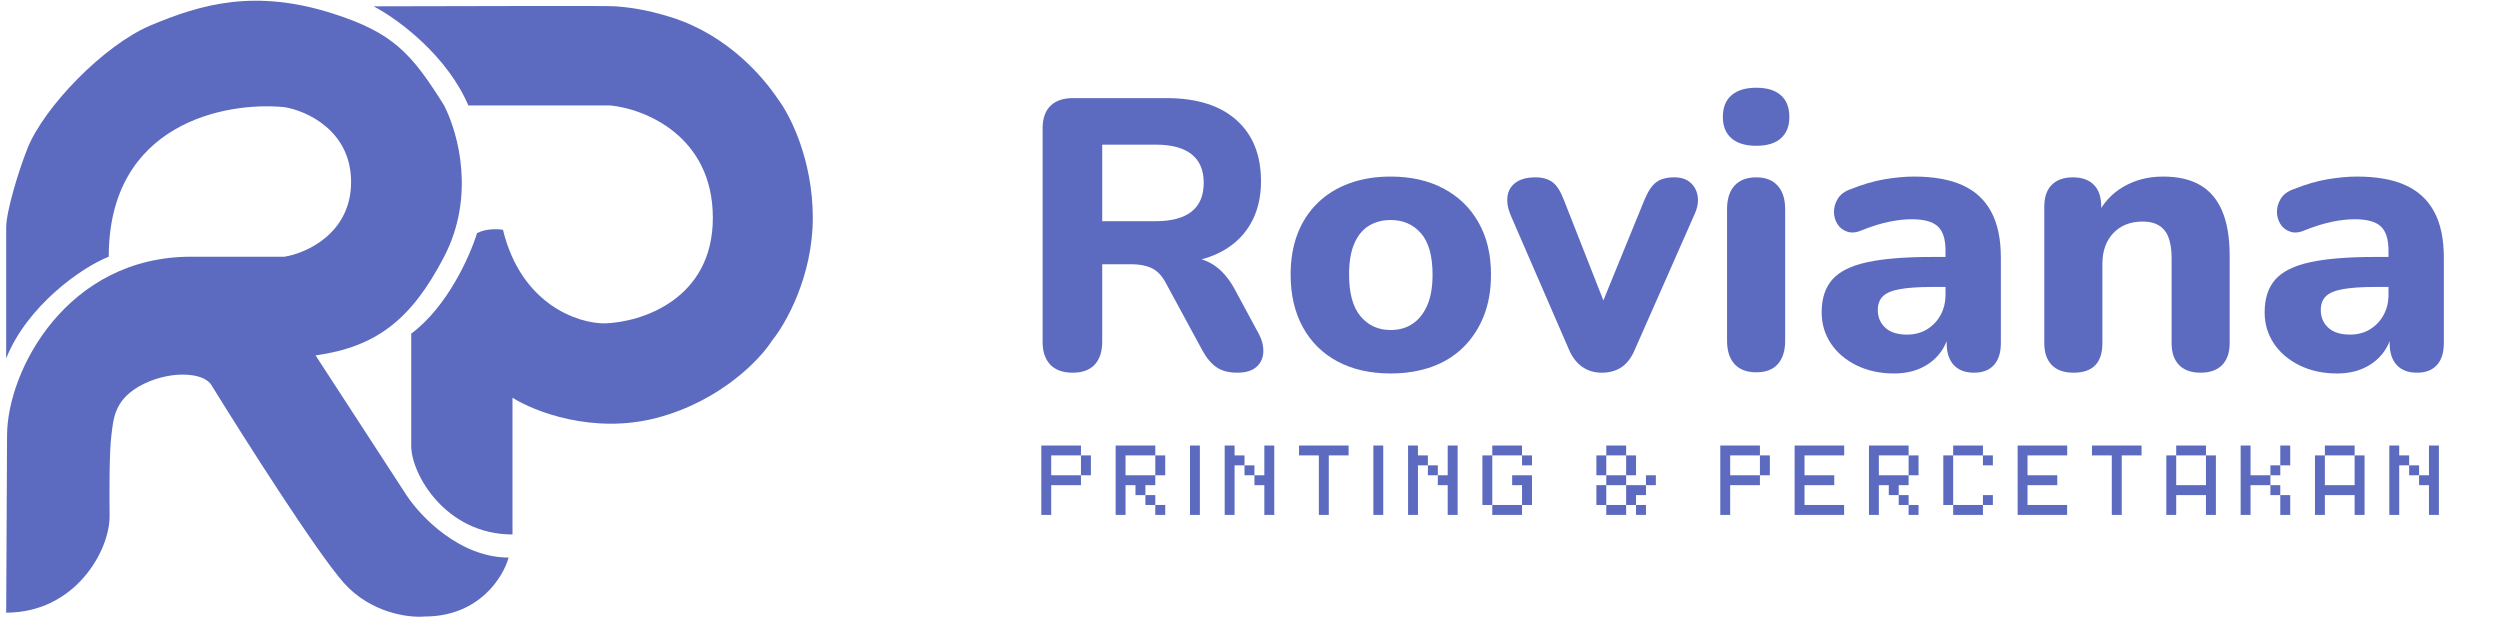
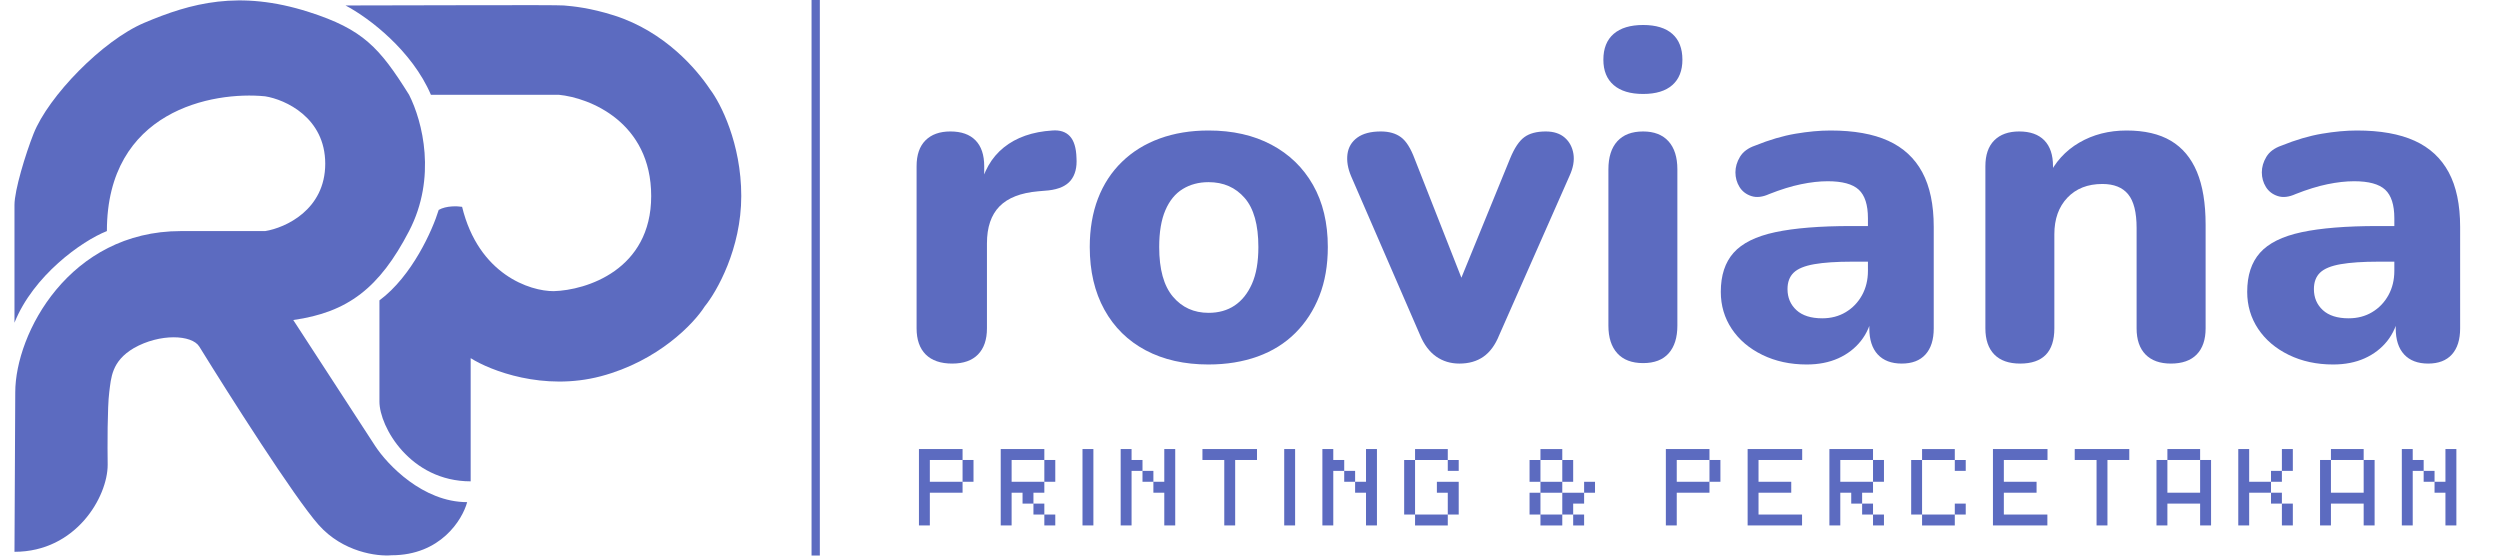
- <svg xmlns="http://www.w3.org/2000/svg" width="1080" zoomAndPan="magnify" viewBox="0 0 810 201" height="268" preserveAspectRatio="xMidYMid meet" version="1.2">
+ <svg xmlns="http://www.w3.org/2000/svg" version="1.2" viewBox="0 0 900 201">
  <defs>
-     <clipPath id="296f30d74f">
-       <path d="M 121 1 L 263.895 1 L 263.895 174 L 121 174 Z M 121 1 " />
+     <clipPath id="a">
+       <path d="M5.211 0H169v200H5.211Zm0 0" />
    </clipPath>
-     <clipPath id="123cc7cc33">
-       <path d="M 2.004 0.074 L 165 0.074 L 165 199.867 L 2.004 199.867 Z M 2.004 0.074 " />
+     <clipPath id="c">
+       <path d="M564 33h.996v1H564Zm0 0" />
+     </clipPath>
+     <clipPath id="b">
+       <path d="M0 0h565v42H0z" />
+     </clipPath>
+     <clipPath id="d">
+       <path d="M0 0h579v189H0z" />
+     </clipPath>
+     <clipPath id="e">
+       <path d="M292 0h4v200.004h-4Zm0 0" />
    </clipPath>
  </defs>
-   <g id="0113f88ab0">
-     <g clip-rule="nonzero" clip-path="url(#296f30d74f)">
-       <path style=" stroke:none;fill-rule:nonzero;fill:#5c6bc0;fill-opacity:1;" d="M 166.047 128.863 L 166.047 173.168 C 144.285 173.168 133.238 153.508 133.238 144.508 L 133.238 108.098 C 145.016 99.348 152.352 82.762 154.547 75.562 C 157.27 74.012 161.289 74.176 162.961 74.453 C 168.906 98.82 187.402 104.82 195.91 104.773 C 207.594 104.449 230.961 97.16 230.961 70.578 C 230.961 43.996 208.809 35.227 197.73 34.164 L 151.746 34.164 C 145.016 18.383 129.582 6.52 121.039 2.047 C 145.949 2.047 196.535 1.785 199.555 2.047 C 202.781 2.32 208.949 2.875 217.641 5.645 C 236.008 11.496 247.438 25.164 252.133 32.227 C 255.871 37.117 263.348 51.637 263.348 70.578 C 263.348 89.516 254.562 104.957 250.168 110.312 C 246.336 116.391 233.512 129.91 212.875 135.371 C 192.238 140.832 173.055 133.309 166.047 128.863 Z M 166.047 128.863 " />
+   <path d="M169.441 128.93v44.352c-21.785 0-32.844-19.68-32.844-28.691v-36.453c11.789-8.758 19.137-25.363 21.336-32.57 2.723-1.555 6.746-1.387 8.422-1.109 5.949 24.395 24.469 30.398 32.984 30.355 11.699-.324 35.09-7.625 35.09-34.238 0-26.613-22.176-35.391-33.266-36.453H155.125c-6.738-15.801-22.188-27.676-30.742-32.156 24.941 0 75.586-.262 78.605 0 3.23.277 9.406.832 18.109 3.602 18.387 5.859 29.828 19.547 34.531 26.613 3.742 4.898 11.227 19.434 11.227 38.395 0 18.961-8.797 34.422-13.191 39.781-3.84 6.086-16.68 19.621-37.34 25.086-20.66 5.469-39.863-2.062-46.883-6.512Zm0 0" style="stroke:none;fill-rule:nonzero;fill:#5c6bc0;fill-opacity:1" />
+   <g clip-path="url(#a)">
+     <path d="m135.051 160.531-29.477-45.324c19.652-2.773 31.023-11.504 41.691-32.02 10.02-19.266 4.863-39.457 0-49.066-10.668-17.051-16.609-23.574-36.074-29.801-25.129-8.039-42.531-3.188-59.234 3.883-15.094 6.387-34.531 26.473-39.867 39.918-2.895 7.297-6.879 20.375-6.879 25.641v42.414c6.738-16.91 24.191-29.406 33.27-32.988 0-43.355 37.992-50.406 56.988-48.512 7.207 1.156 21.617 7.621 21.617 24.258 0 16.633-14.41 23.098-21.617 24.254H65.148c-40.199 0-59.656 36.871-59.656 58.078l-.281 57.383c22.18 0 33.551-19.82 33.551-31.324-.094-6.469-.113-20.738.559-26.059.676-5.324.844-11.215 8.844-15.941 9.406-5.359 20.93-4.852 23.582-.555 10.668 17.281 34.195 54.309 42.953 64.176 8.758 9.867 21.148 11.414 26.25 10.949 17.629 0 25.5-12.75 27.23-19.125-15.945 0-28.73-13.492-33.129-20.238Zm0 0" style="stroke:none;fill-rule:nonzero;fill:#5c6bc0;fill-opacity:1" />
+   </g>
+   <g clip-path="url(#b)" transform="translate(328 156)">
+     <g style="fill:#5c6bc0;fill-opacity:1">
+       <path d="M1.969 0v-27.5h15.703v3.938H5.891v7.844h11.781v3.938H5.891V0Zm15.703-15.719v-7.844h3.938v7.844Zm0 0" style="stroke:none" transform="translate(.852 33.15593)" />
    </g>
-     <g clip-rule="nonzero" clip-path="url(#123cc7cc33)">
-       <path style=" stroke:none;fill-rule:nonzero;fill:#5c6bc0;fill-opacity:1;" d="M 131.695 160.43 L 102.25 115.156 C 121.879 112.387 133.238 103.664 143.895 83.176 C 153.902 63.93 148.754 43.766 143.895 34.164 C 133.238 17.137 127.301 10.621 107.859 4.398 C 82.762 -3.633 65.379 1.215 48.695 8.273 C 33.617 14.656 14.203 34.719 8.875 48.148 C 5.984 55.438 2.004 68.5 2.004 73.762 L 2.004 116.125 C 8.734 99.234 26.168 86.754 35.234 83.176 C 35.234 39.867 73.184 32.828 92.156 34.719 C 99.355 35.871 113.75 42.332 113.75 58.945 C 113.75 75.562 99.355 82.023 92.156 83.176 L 61.871 83.176 C 21.719 83.176 2.285 120.004 2.285 141.184 L 2.004 198.504 C 24.156 198.504 35.516 178.703 35.516 167.215 C 35.422 160.754 35.402 146.5 36.074 141.184 C 36.746 135.867 36.918 129.984 44.906 125.266 C 54.301 119.91 65.812 120.418 68.461 124.711 C 79.117 141.969 102.617 178.953 111.363 188.812 C 120.113 198.668 132.488 200.211 137.582 199.75 C 155.195 199.75 163.055 187.012 164.785 180.645 C 148.855 180.645 136.09 167.168 131.695 160.43 Z M 131.695 160.43 " />
+     <g style="fill:#5c6bc0;fill-opacity:1">
+       <path d="M1.969 0v-27.5h15.703v3.938H5.891v7.844h11.781v3.938H13.75v3.922H9.828v-3.922h-3.938V0ZM13.75-3.922v-3.938h3.922v3.938ZM17.672 0v-3.922h3.938V0Zm0-15.719v-7.844h3.938v7.844Zm0 0" style="stroke:none" transform="translate(30.29074 33.15593)" />
    </g>
-     <g style="fill:#5c6bc0;fill-opacity:1;">
-       <g transform="translate(335.777, 166.8329)">
-         <path style="stroke:none" d="M 1.609 0 L 1.609 -22.484 L 14.453 -22.484 L 14.453 -19.281 L 4.812 -19.281 L 4.812 -12.844 L 14.453 -12.844 L 14.453 -9.641 L 4.812 -9.641 L 4.812 0 Z M 14.453 -12.844 L 14.453 -19.281 L 17.672 -19.281 L 17.672 -12.844 Z M 14.453 -12.844 " />
-       </g>
+     <g style="fill:#5c6bc0;fill-opacity:1">
+       <path d="M1.969 0v-27.5h3.922V0Zm0 0" style="stroke:none" transform="translate(59.72948 33.15593)" />
    </g>
-     <g style="fill:#5c6bc0;fill-opacity:1;">
-       <g transform="translate(359.8621, 166.8329)">
-         <path style="stroke:none" d="M 1.609 0 L 1.609 -22.484 L 14.453 -22.484 L 14.453 -19.281 L 4.812 -19.281 L 4.812 -12.844 L 14.453 -12.844 L 14.453 -9.641 L 11.25 -9.641 L 11.25 -6.422 L 8.031 -6.422 L 8.031 -9.641 L 4.812 -9.641 L 4.812 0 Z M 11.25 -3.219 L 11.25 -6.422 L 14.453 -6.422 L 14.453 -3.219 Z M 14.453 0 L 14.453 -3.219 L 17.672 -3.219 L 17.672 0 Z M 14.453 -12.844 L 14.453 -19.281 L 17.672 -19.281 L 17.672 -12.844 Z M 14.453 -12.844 " />
-       </g>
+     <g style="fill:#5c6bc0;fill-opacity:1">
+       <path d="M17.672 0v-11.781H13.75v-3.938h3.922V-27.5h3.938V0ZM1.969 0v-27.5h3.922v3.938h3.938v3.922h-3.938V0Zm7.859-15.719v-3.922H13.75v3.922Zm0 0" style="stroke:none" transform="translate(73.47116 33.15593)" />
    </g>
-     <g style="fill:#5c6bc0;fill-opacity:1;">
-       <g transform="translate(383.9473, 166.8329)">
-         <path style="stroke:none" d="M 1.609 0 L 1.609 -22.484 L 4.812 -22.484 L 4.812 0 Z M 1.609 0 " />
-       </g>
+     <g style="fill:#5c6bc0;fill-opacity:1">
+       <path d="M9.828 0v-23.562H1.969V-27.5h19.641v3.938H13.75V0Zm0 0" style="stroke:none" transform="translate(102.9099 33.15593)" />
    </g>
-     <g style="fill:#5c6bc0;fill-opacity:1;">
-       <g transform="translate(395.19, 166.8329)">
-         <path style="stroke:none" d="M 14.453 0 L 14.453 -9.641 L 11.25 -9.641 L 11.25 -12.844 L 14.453 -12.844 L 14.453 -22.484 L 17.672 -22.484 L 17.672 0 Z M 1.609 0 L 1.609 -22.484 L 4.812 -22.484 L 4.812 -19.281 L 8.031 -19.281 L 8.031 -16.062 L 4.812 -16.062 L 4.812 0 Z M 8.031 -12.844 L 8.031 -16.062 L 11.25 -16.062 L 11.25 -12.844 Z M 8.031 -12.844 " />
-       </g>
+     <g style="fill:#5c6bc0;fill-opacity:1">
+       <path d="M1.969 0v-27.5h3.922V0Zm0 0" style="stroke:none" transform="translate(132.3486 33.15593)" />
    </g>
-     <g style="fill:#5c6bc0;fill-opacity:1;">
-       <g transform="translate(419.2751, 166.8329)">
-         <path style="stroke:none" d="M 8.031 0 L 8.031 -19.281 L 1.609 -19.281 L 1.609 -22.484 L 17.672 -22.484 L 17.672 -19.281 L 11.25 -19.281 L 11.25 0 Z M 8.031 0 " />
-       </g>
+     <g style="fill:#5c6bc0;fill-opacity:1">
+       <path d="M17.672 0v-11.781H13.75v-3.938h3.922V-27.5h3.938V0ZM1.969 0v-27.5h3.922v3.938h3.938v3.922h-3.938V0Zm7.859-15.719v-3.922H13.75v3.922Zm0 0" style="stroke:none" transform="translate(146.0903 33.15593)" />
    </g>
-     <g style="fill:#5c6bc0;fill-opacity:1;">
-       <g transform="translate(443.3603, 166.8329)">
-         <path style="stroke:none" d="M 1.609 0 L 1.609 -22.484 L 4.812 -22.484 L 4.812 0 Z M 1.609 0 " />
-       </g>
+     <g style="fill:#5c6bc0;fill-opacity:1">
+       <path d="M17.672-3.922V0H5.891v-3.922Zm-15.703 0V-23.562h3.922v19.641ZM5.891-23.562V-27.5h11.781v3.938ZM13.75-11.781v-3.938h7.859v11.797h-3.938v-7.859Zm3.922-7.859v-3.922h3.938v3.922Zm0 0" style="stroke:none" transform="translate(175.5291 33.15593)" />
    </g>
-     <g style="fill:#5c6bc0;fill-opacity:1;">
-       <g transform="translate(454.603, 166.8329)">
-         <path style="stroke:none" d="M 14.453 0 L 14.453 -9.641 L 11.25 -9.641 L 11.25 -12.844 L 14.453 -12.844 L 14.453 -22.484 L 17.672 -22.484 L 17.672 0 Z M 1.609 0 L 1.609 -22.484 L 4.812 -22.484 L 4.812 -19.281 L 8.031 -19.281 L 8.031 -16.062 L 4.812 -16.062 L 4.812 0 Z M 8.031 -12.844 L 8.031 -16.062 L 11.25 -16.062 L 11.25 -12.844 Z M 8.031 -12.844 " />
-       </g>
+     <g style="fill:#5c6bc0;fill-opacity:1">
+       <path d="M13.75-3.922V0H5.891v-3.922Zm-11.781 0v-7.859h3.922v7.859Zm0-11.797v-7.844h3.922v7.844Zm3.922 3.938v-3.938H13.75v3.938Zm0-11.781V-27.5H13.75v3.938ZM13.75-3.922v-7.859h7.859v3.922h-3.938v3.938Zm0-11.797v-7.844h3.922v7.844ZM17.672 0v-3.922h3.938V0Zm3.938-11.781v-3.938h3.922v3.938Zm0 0" style="stroke:none" transform="translate(220.6716 33.15593)" />
    </g>
-     <g style="fill:#5c6bc0;fill-opacity:1;">
-       <g transform="translate(478.6881, 166.8329)">
-         <path style="stroke:none" d="M 14.453 -3.219 L 14.453 0 L 4.812 0 L 4.812 -3.219 Z M 1.609 -3.219 L 1.609 -19.281 L 4.812 -19.281 L 4.812 -3.219 Z M 4.812 -19.281 L 4.812 -22.484 L 14.453 -22.484 L 14.453 -19.281 Z M 11.25 -9.641 L 11.25 -12.844 L 17.672 -12.844 L 17.672 -3.219 L 14.453 -3.219 L 14.453 -9.641 Z M 14.453 -16.062 L 14.453 -19.281 L 17.672 -19.281 L 17.672 -16.062 Z M 14.453 -16.062 " />
-       </g>
+     <g style="fill:#5c6bc0;fill-opacity:1">
+       <path d="M1.969 0v-27.5h15.703v3.938H5.891v7.844h11.781v3.938H5.891V0Zm15.703-15.719v-7.844h3.938v7.844Zm0 0" style="stroke:none" transform="translate(269.7384 33.15593)" />
    </g>
-     <g style="fill:#5c6bc0;fill-opacity:1;">
-       <g transform="translate(502.7733, 166.8329)">
-         <path style="stroke:none" d="" />
-       </g>
+     <g style="fill:#5c6bc0;fill-opacity:1">
+       <path d="M1.969 0v-27.5h19.641v3.938H5.891v7.844h11.781v3.938H5.891v7.859H21.562V0Zm0 0" style="stroke:none" transform="translate(299.1772 33.15593)" />
    </g>
-     <g style="fill:#5c6bc0;fill-opacity:1;">
-       <g transform="translate(515.6213, 166.8329)">
-         <path style="stroke:none" d="M 11.25 -3.219 L 11.25 0 L 4.812 0 L 4.812 -3.219 Z M 1.609 -3.219 L 1.609 -9.641 L 4.812 -9.641 L 4.812 -3.219 Z M 1.609 -12.844 L 1.609 -19.281 L 4.812 -19.281 L 4.812 -12.844 Z M 4.812 -9.641 L 4.812 -12.844 L 11.25 -12.844 L 11.25 -9.641 Z M 4.812 -19.281 L 4.812 -22.484 L 11.25 -22.484 L 11.25 -19.281 Z M 11.25 -3.219 L 11.25 -9.641 L 17.672 -9.641 L 17.672 -6.422 L 14.453 -6.422 L 14.453 -3.219 Z M 11.25 -12.844 L 11.25 -19.281 L 14.453 -19.281 L 14.453 -12.844 Z M 14.453 0 L 14.453 -3.219 L 17.672 -3.219 L 17.672 0 Z M 17.672 -9.641 L 17.672 -12.844 L 20.875 -12.844 L 20.875 -9.641 Z M 17.672 -9.641 " />
-       </g>
+     <g style="fill:#5c6bc0;fill-opacity:1">
+       <path d="M1.969 0v-27.5h15.703v3.938H5.891v7.844h11.781v3.938H13.75v3.922H9.828v-3.922h-3.938V0ZM13.75-3.922v-3.938h3.922v3.938ZM17.672 0v-3.922h3.938V0Zm0-15.719v-7.844h3.938v7.844Zm0 0" style="stroke:none" transform="translate(328.6159 33.15593)" />
    </g>
-     <g style="fill:#5c6bc0;fill-opacity:1;">
-       <g transform="translate(542.9171, 166.8329)">
-         <path style="stroke:none" d="" />
-       </g>
+     <g style="fill:#5c6bc0;fill-opacity:1">
+       <path d="M1.969-3.922V-23.562h3.922v19.641ZM5.891 0v-3.922h11.781V0Zm0-23.562V-27.5h11.781v3.938ZM17.672-3.922v-3.938h3.938v3.938Zm0-15.719v-3.922h3.938v3.922Zm0 0" style="stroke:none" transform="translate(358.0546 33.15593)" />
    </g>
-     <g style="fill:#5c6bc0;fill-opacity:1;">
-       <g transform="translate(555.765, 166.8329)">
-         <path style="stroke:none" d="M 1.609 0 L 1.609 -22.484 L 14.453 -22.484 L 14.453 -19.281 L 4.812 -19.281 L 4.812 -12.844 L 14.453 -12.844 L 14.453 -9.641 L 4.812 -9.641 L 4.812 0 Z M 14.453 -12.844 L 14.453 -19.281 L 17.672 -19.281 L 17.672 -12.844 Z M 14.453 -12.844 " />
-       </g>
+     <g style="fill:#5c6bc0;fill-opacity:1">
+       <path d="M1.969 0v-27.5h19.641v3.938H5.891v7.844h11.781v3.938H5.891v7.859H21.562V0Zm0 0" style="stroke:none" transform="translate(387.4934 33.15593)" />
    </g>
-     <g style="fill:#5c6bc0;fill-opacity:1;">
-       <g transform="translate(579.8502, 166.8329)">
-         <path style="stroke:none" d="M 1.609 0 L 1.609 -22.484 L 17.672 -22.484 L 17.672 -19.281 L 4.812 -19.281 L 4.812 -12.844 L 14.453 -12.844 L 14.453 -9.641 L 4.812 -9.641 L 4.812 -3.219 L 17.641 -3.219 L 17.641 0 Z M 1.609 0 " />
-       </g>
+     <g style="fill:#5c6bc0;fill-opacity:1">
+       <path d="M9.828 0v-23.562H1.969V-27.5h19.641v3.938H13.75V0Zm0 0" style="stroke:none" transform="translate(416.9321 33.15593)" />
    </g>
-     <g style="fill:#5c6bc0;fill-opacity:1;">
-       <g transform="translate(603.9354, 166.8329)">
-         <path style="stroke:none" d="M 1.609 0 L 1.609 -22.484 L 14.453 -22.484 L 14.453 -19.281 L 4.812 -19.281 L 4.812 -12.844 L 14.453 -12.844 L 14.453 -9.641 L 11.25 -9.641 L 11.25 -6.422 L 8.031 -6.422 L 8.031 -9.641 L 4.812 -9.641 L 4.812 0 Z M 11.25 -3.219 L 11.25 -6.422 L 14.453 -6.422 L 14.453 -3.219 Z M 14.453 0 L 14.453 -3.219 L 17.672 -3.219 L 17.672 0 Z M 14.453 -12.844 L 14.453 -19.281 L 17.672 -19.281 L 17.672 -12.844 Z M 14.453 -12.844 " />
-       </g>
+     <g style="fill:#5c6bc0;fill-opacity:1">
+       <path d="M1.969 0v-23.562h3.922v11.781h11.781V-23.562h3.938V0h-3.938v-7.859H5.891V0Zm3.922-23.562V-27.5h11.781v3.938Zm0 0" style="stroke:none" transform="translate(446.3709 33.15593)" />
    </g>
-     <g style="fill:#5c6bc0;fill-opacity:1;">
-       <g transform="translate(628.0205, 166.8329)">
-         <path style="stroke:none" d="M 1.609 -3.219 L 1.609 -19.281 L 4.812 -19.281 L 4.812 -3.219 Z M 4.812 0 L 4.812 -3.219 L 14.453 -3.219 L 14.453 0 Z M 4.812 -19.281 L 4.812 -22.484 L 14.453 -22.484 L 14.453 -19.281 Z M 14.453 -3.219 L 14.453 -6.422 L 17.672 -6.422 L 17.672 -3.219 Z M 14.453 -16.062 L 14.453 -19.281 L 17.672 -19.281 L 17.672 -16.062 Z M 14.453 -16.062 " />
-       </g>
+     <g style="fill:#5c6bc0;fill-opacity:1">
+       <path d="M1.969 0v-27.5h3.922v11.781H13.75v3.938H5.891V0ZM13.75-7.859v-3.922h3.922v3.922Zm0-7.859v-3.922h3.922v3.922ZM17.672 0v-7.859h3.938V0Zm0-19.641V-27.5h3.938v7.859Zm0 0" style="stroke:none" transform="translate(475.8096 33.15593)" />
    </g>
-     <g style="fill:#5c6bc0;fill-opacity:1;">
-       <g transform="translate(652.1057, 166.8329)">
-         <path style="stroke:none" d="M 1.609 0 L 1.609 -22.484 L 17.672 -22.484 L 17.672 -19.281 L 4.812 -19.281 L 4.812 -12.844 L 14.453 -12.844 L 14.453 -9.641 L 4.812 -9.641 L 4.812 -3.219 L 17.641 -3.219 L 17.641 0 Z M 1.609 0 " />
-       </g>
+     <g style="fill:#5c6bc0;fill-opacity:1">
+       <path d="M1.969 0v-23.562h3.922v11.781h11.781V-23.562h3.938V0h-3.938v-7.859H5.891V0Zm3.922-23.562V-27.5h11.781v3.938Zm0 0" style="stroke:none" transform="translate(505.2483 33.15593)" />
    </g>
-     <g style="fill:#5c6bc0;fill-opacity:1;">
-       <g transform="translate(676.1908, 166.8329)">
-         <path style="stroke:none" d="M 8.031 0 L 8.031 -19.281 L 1.609 -19.281 L 1.609 -22.484 L 17.672 -22.484 L 17.672 -19.281 L 11.25 -19.281 L 11.25 0 Z M 8.031 0 " />
-       </g>
-     </g>
-     <g style="fill:#5c6bc0;fill-opacity:1;">
-       <g transform="translate(700.276, 166.8329)">
-         <path style="stroke:none" d="M 1.609 0 L 1.609 -19.281 L 4.812 -19.281 L 4.812 -9.641 L 14.453 -9.641 L 14.453 -19.281 L 17.672 -19.281 L 17.672 0 L 14.453 0 L 14.453 -6.422 L 4.812 -6.422 L 4.812 0 Z M 4.812 -19.281 L 4.812 -22.484 L 14.453 -22.484 L 14.453 -19.281 Z M 4.812 -19.281 " />
-       </g>
-     </g>
-     <g style="fill:#5c6bc0;fill-opacity:1;">
-       <g transform="translate(724.3611, 166.8329)">
-         <path style="stroke:none" d="M 1.609 0 L 1.609 -22.484 L 4.812 -22.484 L 4.812 -12.844 L 11.25 -12.844 L 11.25 -9.641 L 4.812 -9.641 L 4.812 0 Z M 11.25 -6.422 L 11.25 -9.641 L 14.453 -9.641 L 14.453 -6.422 Z M 11.25 -12.844 L 11.25 -16.062 L 14.453 -16.062 L 14.453 -12.844 Z M 14.453 0 L 14.453 -6.422 L 17.672 -6.422 L 17.672 0 Z M 14.453 -16.062 L 14.453 -22.484 L 17.672 -22.484 L 17.672 -16.062 Z M 14.453 -16.062 " />
-       </g>
-     </g>
-     <g style="fill:#5c6bc0;fill-opacity:1;">
-       <g transform="translate(748.4463, 166.8329)">
-         <path style="stroke:none" d="M 1.609 0 L 1.609 -19.281 L 4.812 -19.281 L 4.812 -9.641 L 14.453 -9.641 L 14.453 -19.281 L 17.672 -19.281 L 17.672 0 L 14.453 0 L 14.453 -6.422 L 4.812 -6.422 L 4.812 0 Z M 4.812 -19.281 L 4.812 -22.484 L 14.453 -22.484 L 14.453 -19.281 Z M 4.812 -19.281 " />
-       </g>
-     </g>
-     <g style="fill:#5c6bc0;fill-opacity:1;">
-       <g transform="translate(772.5314, 166.8329)">
-         <path style="stroke:none" d="M 14.453 0 L 14.453 -9.641 L 11.25 -9.641 L 11.25 -12.844 L 14.453 -12.844 L 14.453 -22.484 L 17.672 -22.484 L 17.672 0 Z M 1.609 0 L 1.609 -22.484 L 4.812 -22.484 L 4.812 -19.281 L 8.031 -19.281 L 8.031 -16.062 L 4.812 -16.062 L 4.812 0 Z M 8.031 -12.844 L 8.031 -16.062 L 11.25 -16.062 L 11.25 -12.844 Z M 8.031 -12.844 " />
-       </g>
-     </g>
-     <g style="fill:#5c6bc0;fill-opacity:1;">
-       <g transform="translate(796.6392, 166.8329)">
-         <path style="stroke:none" d="" />
-       </g>
-     </g>
-     <g style="fill:#5c6bc0;fill-opacity:1;">
-       <g transform="translate(328.9585, 119.6295)">
-         <path style="stroke:none" d="M 18.562 1.125 C 15.406 1.125 12.992 0.254 11.328 -1.484 C 9.672 -3.234 8.844 -5.688 8.844 -8.844 L 8.844 -78 C 8.844 -81.238 9.691 -83.688 11.391 -85.344 C 13.098 -87.008 15.531 -87.844 18.688 -87.844 L 48.969 -87.844 C 58.77 -87.844 66.328 -85.473 71.641 -80.734 C 76.953 -76.004 79.609 -69.398 79.609 -60.922 C 79.609 -55.441 78.406 -50.707 76 -46.719 C 73.594 -42.727 70.125 -39.656 65.594 -37.5 C 61.07 -35.344 55.531 -34.266 48.969 -34.266 L 49.969 -36.375 L 55.078 -36.375 C 58.555 -36.375 61.602 -35.52 64.219 -33.812 C 66.844 -32.113 69.109 -29.523 71.016 -26.047 L 78.75 -11.719 C 79.906 -9.633 80.441 -7.594 80.359 -5.594 C 80.273 -3.602 79.523 -1.984 78.109 -0.734 C 76.703 0.504 74.629 1.125 71.891 1.125 C 69.148 1.125 66.926 0.539 65.219 -0.625 C 63.52 -1.789 62.004 -3.578 60.672 -5.984 L 48.719 -28.031 C 47.469 -30.352 45.945 -31.93 44.156 -32.766 C 42.375 -33.598 40.195 -34.016 37.625 -34.016 L 28.156 -34.016 L 28.156 -8.844 C 28.156 -5.688 27.344 -3.234 25.719 -1.484 C 24.102 0.254 21.719 1.125 18.562 1.125 Z M 28.156 -47.969 L 45.484 -47.969 C 50.629 -47.969 54.508 -49.004 57.125 -51.078 C 59.738 -53.16 61.047 -56.273 61.047 -60.422 C 61.047 -64.492 59.738 -67.566 57.125 -69.641 C 54.508 -71.723 50.629 -72.766 45.484 -72.766 L 28.156 -72.766 Z M 28.156 -47.969 " />
-       </g>
-     </g>
-     <g style="fill:#5c6bc0;fill-opacity:1;">
-       <g transform="translate(413.9275, 119.6295)">
-         <path style="stroke:none" d="M 36.625 1.375 C 30.062 1.375 24.348 0.086 19.484 -2.484 C 14.629 -5.066 10.875 -8.766 8.219 -13.578 C 5.562 -18.398 4.234 -24.094 4.234 -30.656 C 4.234 -35.551 4.977 -39.953 6.469 -43.859 C 7.969 -47.766 10.148 -51.109 13.016 -53.891 C 15.879 -56.672 19.305 -58.785 23.297 -60.234 C 27.285 -61.691 31.727 -62.422 36.625 -62.422 C 43.188 -62.422 48.895 -61.133 53.75 -58.562 C 58.613 -55.988 62.395 -52.332 65.094 -47.594 C 67.801 -42.863 69.156 -37.219 69.156 -30.656 C 69.156 -25.664 68.383 -21.219 66.844 -17.312 C 65.312 -13.414 63.129 -10.051 60.297 -7.219 C 57.473 -4.395 54.047 -2.254 50.016 -0.797 C 45.992 0.648 41.531 1.375 36.625 1.375 Z M 36.625 -12.703 C 39.363 -12.703 41.727 -13.367 43.719 -14.703 C 45.719 -16.035 47.301 -18.008 48.469 -20.625 C 49.633 -23.238 50.219 -26.582 50.219 -30.656 C 50.219 -36.719 48.969 -41.18 46.469 -44.047 C 43.977 -46.91 40.695 -48.344 36.625 -48.344 C 33.969 -48.344 31.617 -47.719 29.578 -46.469 C 27.547 -45.227 25.969 -43.297 24.844 -40.672 C 23.727 -38.055 23.172 -34.719 23.172 -30.656 C 23.172 -24.594 24.414 -20.082 26.906 -17.125 C 29.406 -14.176 32.645 -12.703 36.625 -12.703 Z M 36.625 -12.703 " />
-       </g>
-     </g>
-     <g style="fill:#5c6bc0;fill-opacity:1;">
-       <g transform="translate(485.8147, 119.6295)">
-         <path style="stroke:none" d="M 33.141 1.125 C 30.734 1.125 28.613 0.484 26.781 -0.797 C 24.957 -2.086 23.504 -4.023 22.422 -6.609 L 3.609 -49.969 C 2.703 -52.125 2.367 -54.133 2.609 -56 C 2.859 -57.875 3.75 -59.367 5.281 -60.484 C 6.82 -61.609 8.969 -62.172 11.719 -62.172 C 13.957 -62.172 15.781 -61.648 17.188 -60.609 C 18.602 -59.578 19.852 -57.609 20.938 -54.703 L 35.641 -17.312 L 31.641 -17.312 L 46.969 -54.828 C 48.133 -57.648 49.422 -59.578 50.828 -60.609 C 52.242 -61.648 54.195 -62.172 56.688 -62.172 C 58.844 -62.172 60.566 -61.609 61.859 -60.484 C 63.148 -59.367 63.941 -57.895 64.234 -56.062 C 64.523 -54.238 64.172 -52.25 63.172 -50.094 L 43.984 -6.609 C 42.898 -3.941 41.461 -1.984 39.672 -0.734 C 37.891 0.504 35.711 1.125 33.141 1.125 Z M 33.141 1.125 " />
-       </g>
-     </g>
-     <g style="fill:#5c6bc0;fill-opacity:1;">
-       <g transform="translate(552.3448, 119.6295)">
-         <path style="stroke:none" d="M 16.703 1 C 13.617 1 11.266 0.109 9.641 -1.672 C 8.023 -3.461 7.219 -5.977 7.219 -9.219 L 7.219 -51.828 C 7.219 -55.148 8.023 -57.703 9.641 -59.484 C 11.266 -61.273 13.617 -62.172 16.703 -62.172 C 19.691 -62.172 21.992 -61.273 23.609 -59.484 C 25.234 -57.703 26.047 -55.148 26.047 -51.828 L 26.047 -9.219 C 26.047 -5.977 25.254 -3.461 23.672 -1.672 C 22.098 0.109 19.773 1 16.703 1 Z M 16.703 -72.391 C 13.211 -72.391 10.531 -73.195 8.656 -74.812 C 6.789 -76.438 5.859 -78.742 5.859 -81.734 C 5.859 -84.805 6.789 -87.148 8.656 -88.766 C 10.531 -90.391 13.211 -91.203 16.703 -91.203 C 20.18 -91.203 22.832 -90.391 24.656 -88.766 C 26.488 -87.148 27.406 -84.805 27.406 -81.734 C 27.406 -78.742 26.488 -76.438 24.656 -74.812 C 22.832 -73.195 20.18 -72.391 16.703 -72.391 Z M 16.703 -72.391 " />
-       </g>
-     </g>
-     <g style="fill:#5c6bc0;fill-opacity:1;">
-       <g transform="translate(585.7344, 119.6295)">
-         <path style="stroke:none" d="M 27.906 1.375 C 23.426 1.375 19.398 0.504 15.828 -1.234 C 12.254 -2.984 9.469 -5.352 7.469 -8.344 C 5.477 -11.332 4.484 -14.695 4.484 -18.438 C 4.484 -22.926 5.645 -26.477 7.969 -29.094 C 10.301 -31.707 14.082 -33.57 19.312 -34.688 C 24.539 -35.812 31.477 -36.375 40.125 -36.375 L 46.719 -36.375 L 46.719 -26.656 L 40.25 -26.656 C 36.008 -26.656 32.582 -26.426 29.969 -25.969 C 27.352 -25.52 25.484 -24.754 24.359 -23.672 C 23.234 -22.586 22.672 -21.094 22.672 -19.188 C 22.672 -16.863 23.477 -14.953 25.094 -13.453 C 26.719 -11.961 29.066 -11.219 32.141 -11.219 C 34.555 -11.219 36.695 -11.773 38.562 -12.891 C 40.426 -14.016 41.898 -15.551 42.984 -17.5 C 44.066 -19.457 44.609 -21.68 44.609 -24.172 L 44.609 -38.5 C 44.609 -42.156 43.773 -44.75 42.109 -46.281 C 40.453 -47.82 37.629 -48.594 33.641 -48.594 C 31.398 -48.594 28.969 -48.32 26.344 -47.781 C 23.727 -47.238 20.844 -46.348 17.688 -45.109 C 15.863 -44.273 14.242 -44.086 12.828 -44.547 C 11.422 -45.004 10.344 -45.832 9.594 -47.031 C 8.844 -48.238 8.469 -49.566 8.469 -51.016 C 8.469 -52.473 8.883 -53.883 9.719 -55.25 C 10.551 -56.625 11.922 -57.645 13.828 -58.312 C 17.734 -59.883 21.41 -60.961 24.859 -61.547 C 28.305 -62.129 31.484 -62.422 34.391 -62.422 C 40.785 -62.422 46.035 -61.484 50.141 -59.609 C 54.254 -57.742 57.348 -54.879 59.422 -51.016 C 61.504 -47.16 62.547 -42.195 62.547 -36.125 L 62.547 -8.469 C 62.547 -5.395 61.797 -3.023 60.297 -1.359 C 58.805 0.297 56.648 1.125 53.828 1.125 C 51.004 1.125 48.82 0.297 47.281 -1.359 C 45.75 -3.023 44.984 -5.395 44.984 -8.469 L 44.984 -13.078 L 45.844 -12.328 C 45.352 -9.504 44.297 -7.078 42.672 -5.047 C 41.055 -3.016 39 -1.438 36.5 -0.312 C 34.008 0.812 31.145 1.375 27.906 1.375 Z M 27.906 1.375 " />
-       </g>
-     </g>
-     <g style="fill:#5c6bc0;fill-opacity:1;">
-       <g transform="translate(655.1299, 119.6295)">
-         <path style="stroke:none" d="M 16.703 1.125 C 13.617 1.125 11.266 0.297 9.641 -1.359 C 8.023 -3.023 7.219 -5.395 7.219 -8.469 L 7.219 -52.703 C 7.219 -55.773 8.023 -58.117 9.641 -59.734 C 11.266 -61.359 13.535 -62.172 16.453 -62.172 C 19.441 -62.172 21.723 -61.359 23.297 -59.734 C 24.879 -58.117 25.672 -55.773 25.672 -52.703 L 25.672 -45.594 L 24.297 -49.719 C 26.203 -53.781 29.047 -56.91 32.828 -59.109 C 36.609 -61.316 40.906 -62.422 45.719 -62.422 C 50.625 -62.422 54.656 -61.484 57.812 -59.609 C 60.969 -57.742 63.332 -54.922 64.906 -51.141 C 66.488 -47.367 67.281 -42.57 67.281 -36.75 L 67.281 -8.469 C 67.281 -5.395 66.469 -3.023 64.844 -1.359 C 63.227 0.297 60.883 1.125 57.812 1.125 C 54.82 1.125 52.516 0.297 50.891 -1.359 C 49.273 -3.023 48.469 -5.395 48.469 -8.469 L 48.469 -35.891 C 48.469 -40.117 47.695 -43.164 46.156 -45.031 C 44.625 -46.906 42.281 -47.844 39.125 -47.844 C 35.133 -47.844 31.957 -46.598 29.594 -44.109 C 27.227 -41.617 26.047 -38.297 26.047 -34.141 L 26.047 -8.469 C 26.047 -2.07 22.93 1.125 16.703 1.125 Z M 16.703 1.125 " />
-       </g>
-     </g>
-     <g style="fill:#5c6bc0;fill-opacity:1;">
-       <g transform="translate(729.2598, 119.6295)">
-         <path style="stroke:none" d="M 27.906 1.375 C 23.426 1.375 19.398 0.504 15.828 -1.234 C 12.254 -2.984 9.469 -5.352 7.469 -8.344 C 5.477 -11.332 4.484 -14.695 4.484 -18.438 C 4.484 -22.926 5.645 -26.477 7.969 -29.094 C 10.301 -31.707 14.082 -33.57 19.312 -34.688 C 24.539 -35.812 31.477 -36.375 40.125 -36.375 L 46.719 -36.375 L 46.719 -26.656 L 40.25 -26.656 C 36.008 -26.656 32.582 -26.426 29.969 -25.969 C 27.352 -25.52 25.484 -24.754 24.359 -23.672 C 23.234 -22.586 22.672 -21.094 22.672 -19.188 C 22.672 -16.863 23.477 -14.953 25.094 -13.453 C 26.719 -11.961 29.066 -11.219 32.141 -11.219 C 34.555 -11.219 36.695 -11.773 38.562 -12.891 C 40.426 -14.016 41.898 -15.551 42.984 -17.5 C 44.066 -19.457 44.609 -21.68 44.609 -24.172 L 44.609 -38.5 C 44.609 -42.156 43.773 -44.75 42.109 -46.281 C 40.453 -47.82 37.629 -48.594 33.641 -48.594 C 31.398 -48.594 28.969 -48.32 26.344 -47.781 C 23.727 -47.238 20.844 -46.348 17.688 -45.109 C 15.863 -44.273 14.242 -44.086 12.828 -44.547 C 11.422 -45.004 10.344 -45.832 9.594 -47.031 C 8.844 -48.238 8.469 -49.566 8.469 -51.016 C 8.469 -52.473 8.883 -53.883 9.719 -55.25 C 10.551 -56.625 11.922 -57.645 13.828 -58.312 C 17.734 -59.883 21.41 -60.961 24.859 -61.547 C 28.305 -62.129 31.484 -62.422 34.391 -62.422 C 40.785 -62.422 46.035 -61.484 50.141 -59.609 C 54.254 -57.742 57.348 -54.879 59.422 -51.016 C 61.504 -47.16 62.547 -42.195 62.547 -36.125 L 62.547 -8.469 C 62.547 -5.395 61.797 -3.023 60.297 -1.359 C 58.805 0.297 56.648 1.125 53.828 1.125 C 51.004 1.125 48.82 0.297 47.281 -1.359 C 45.75 -3.023 44.984 -5.395 44.984 -8.469 L 44.984 -13.078 L 45.844 -12.328 C 45.352 -9.504 44.297 -7.078 42.672 -5.047 C 41.055 -3.016 39 -1.438 36.5 -0.312 C 34.008 0.812 31.145 1.375 27.906 1.375 Z M 27.906 1.375 " />
-       </g>
-     </g>
-     <g style="fill:#5c6bc0;fill-opacity:1;">
-       <g transform="translate(798.6558, 119.6295)">
-         <path style="stroke:none" d="" />
-       </g>
+     <g style="fill:#5c6bc0;fill-opacity:1">
+       <path d="M17.672 0v-11.781H13.75v-3.938h3.922V-27.5h3.938V0ZM1.969 0v-27.5h3.922v3.938h3.938v3.922h-3.938V0Zm7.859-15.719v-3.922H13.75v3.922Zm0 0" style="stroke:none" transform="translate(534.6871 33.15593)" />
    </g>
  </g>
+   <g clip-path="url(#d)" transform="translate(318)">
+     <g style="fill:#5c6bc0;fill-opacity:1">
+       <path d="M22.375 1.484c-4.168 0-7.352-1.094-9.547-3.281C10.641-3.992 9.547-7.125 9.547-11.188v-58.391c0-4.062 1.066-7.16 3.203-9.297 2.133-2.133 5.125-3.203 8.969-3.203 3.945 0 6.961 1.07 9.047 3.203 2.082 2.137 3.125 5.234 3.125 9.297v8.547h-1.656c1.32-6.582 4.227-11.68 8.719-15.297 4.5-3.613 10.312-5.645 17.438-6.094 2.75-.219 4.863.469 6.344 2.062 1.477 1.594 2.27 4.199 2.375 7.812.219 3.406-.469 6.102-2.062 8.078-1.586 1.969-4.242 3.172-7.969 3.609l-3.781.328c-6.25.543-10.887 2.352-13.906 5.422-3.012 3.074-4.516 7.516-4.516 13.328v30.594c0 4.062-1.074 7.195-3.219 9.391-2.137 2.188-5.23 3.281-9.281 3.281Zm0 0" style="stroke:none" transform="translate(2.4253 129.4041)" />
+     </g>
+     <g style="fill:#5c6bc0;fill-opacity:1">
+       <path d="M48.359 1.812c-8.656 0-16.195-1.699-22.609-5.094-6.418-3.406-11.383-8.285-14.891-14.641-3.512-6.363-5.266-13.879-5.266-22.547 0-6.469.984-12.281 2.953-17.438 1.977-5.156 4.859-9.566 8.641-13.234 3.781-3.676 8.301-6.473 13.562-8.391 5.27-1.926 11.141-2.891 17.609-2.891 8.664 0 16.207 1.703 22.625 5.109 6.414 3.398 11.406 8.219 14.969 14.469s5.344 13.711 5.344 22.375c0 6.586-1.016 12.453-3.047 17.609-2.023 5.148-4.898 9.586-8.625 13.312-3.73 3.73-8.258 6.559-13.578 8.484-5.324 1.914-11.219 2.875-17.688 2.875Zm0-18.594c3.625 0 6.75-.875 9.375-2.625 2.633-1.758 4.719-4.363 6.25-7.812 1.539-3.457 2.312-7.875 2.312-13.25 0-8-1.648-13.891-4.938-17.672-3.293-3.789-7.625-5.688-13-5.688-3.512 0-6.609.824-9.297 2.469-2.688 1.648-4.773 4.199-6.25 7.656-1.48 3.449-2.219 7.859-2.219 13.234 0 8.012 1.645 13.965 4.938 17.859 3.289 3.887 7.566 5.828 12.828 5.828Zm0 0" style="stroke:none" transform="translate(68.71894 129.4041)" />
+     </g>
+     <g style="fill:#5c6bc0;fill-opacity:1">
+       <path d="M43.75 1.484c-3.18 0-5.977-.852-8.391-2.547-2.406-1.707-4.324-4.258-5.75-7.656l-24.844-57.25c-1.199-2.844-1.637-5.5-1.312-7.969.332-2.469 1.508-4.441 3.531-5.922 2.031-1.477 4.859-2.219 8.484-2.219 2.957 0 5.367.688 7.234 2.062 1.863 1.367 3.508 3.965 4.938 7.797l19.406 49.359h-5.266L62.016-72.375c1.531-3.727 3.227-6.273 5.094-7.641 1.863-1.375 4.441-2.062 7.734-2.062 2.852 0 5.129.742 6.828 2.219 1.695 1.48 2.738 3.43 3.125 5.844.383 2.406-.078 5.039-1.391 7.891L58.062-8.719c-1.418 3.512-3.309 6.09-5.672 7.734C50.035.66 47.156 1.484 43.75 1.484Zm0 0" style="stroke:none" transform="translate(163.6357 129.4041)" />
+     </g>
+     <g style="fill:#5c6bc0;fill-opacity:1">
+       <path d="M22.047 1.312c-4.062 0-7.164-1.18-9.297-3.531-2.137-2.352-3.203-5.672-3.203-9.953V-68.438c0-4.383 1.066-7.754 3.203-10.109 2.133-2.352 5.234-3.531 9.297-3.531 3.945 0 6.988 1.18 9.125 3.531C33.305-76.191 34.375-72.82 34.375-68.438v56.266c0 4.281-1.043 7.602-3.125 9.953C29.164.133 26.098 1.312 22.047 1.312Zm0-96.891c-4.605 0-8.141-1.066-10.609-3.203-2.469-2.133-3.703-5.176-3.703-9.125 0-4.062 1.234-7.16 3.703-9.297 2.469-2.133 6.004-3.203 10.609-3.203 4.602 0 8.109 1.07 10.516 3.203 2.414 2.137 3.625 5.234 3.625 9.297 0 3.949-1.211 6.992-3.625 9.125-2.406 2.137-5.914 3.203-10.516 3.203Zm0 0" style="stroke:none" transform="translate(251.4789 129.4041)" />
+     </g>
+     <g style="fill:#5c6bc0;fill-opacity:1">
+       <path d="M36.844 1.812c-5.918 0-11.234-1.152-15.953-3.453-4.719-2.301-8.398-5.426-11.031-9.375-2.625-3.945-3.938-8.391-3.938-13.328 0-5.926 1.535-10.613 4.609-14.062 3.07-3.457 8.062-5.926 14.969-7.406 6.906-1.477 16.062-2.219 27.469-2.219h8.719v12.828h-8.547c-5.594 0-10.121.305-13.578.906-3.461.605-5.93 1.621-7.406 3.047-1.48 1.43-2.219 3.402-2.219 5.922 0 3.062 1.066 5.586 3.203 7.562 2.145 1.969 5.242 2.953 9.297 2.953 3.188 0 6.008-.738 8.469-2.219 2.469-1.477 4.414-3.504 5.844-6.078 1.426-2.582 2.141-5.516 2.141-8.797v-18.922c0-4.82-1.102-8.25-3.297-10.281-2.188-2.031-5.914-3.047-11.172-3.047-2.969 0-6.184.359-9.641 1.078-3.449.711-7.258 1.887-11.422 3.531-2.418 1.094-4.559 1.34-6.422.734-1.867-.602-3.293-1.695-4.281-3.281-.98-1.594-1.469-3.348-1.469-5.266 0-1.914.547-3.781 1.641-5.594 1.094-1.812 2.906-3.156 5.438-4.031 5.145-2.082 9.992-3.508 14.547-4.281 4.551-.77 8.75-1.156 12.594-1.156 8.438 0 15.367 1.234 20.797 3.703 5.438 2.469 9.523 6.258 12.266 11.359 2.738 5.094 4.109 11.648 4.109 19.656v36.516c0 4.062-.992 7.195-2.969 9.391-1.969 2.188-4.82 3.281-8.547 3.281-3.73 0-6.609-1.094-8.641-3.281-2.023-2.195-3.031-5.328-3.031-9.391v-6.078l1.141.984c-.656 3.73-2.055 6.938-4.188 9.625-2.137 2.688-4.852 4.773-8.141 6.25C44.91 1.07 41.125 1.812 36.844 1.812Zm0 0" style="stroke:none" transform="translate(295.5651 129.4041)" />
+     </g>
+     <g style="fill:#5c6bc0;fill-opacity:1">
+       <path d="M22.047 1.484c-4.062 0-7.164-1.094-9.297-3.281C10.613-3.992 9.547-7.125 9.547-11.188v-58.391c0-4.062 1.066-7.16 3.203-9.297 2.133-2.133 5.125-3.203 8.969-3.203 3.945 0 6.961 1.07 9.047 3.203 2.082 2.137 3.125 5.234 3.125 9.297v9.375l-1.812-5.438c2.52-5.375 6.273-9.516 11.266-12.422 4.988-2.906 10.664-4.359 17.031-4.359 6.469 0 11.785 1.234 15.953 3.703 4.164 2.469 7.289 6.199 9.375 11.188 2.082 4.992 3.125 11.324 3.125 19v37.344c0 4.062-1.07 7.195-3.203 9.391-2.137 2.188-5.234 3.281-9.297 3.281-3.949 0-6.996-1.094-9.141-3.281-2.137-2.195-3.203-5.328-3.203-9.391V-47.375c0-5.594-1.016-9.625-3.047-12.094-2.023-2.469-5.117-3.703-9.281-3.703-5.273 0-9.469 1.648-12.594 4.938-3.125 3.293-4.688 7.68-4.688 13.156v33.891c0 8.449-4.109 12.672-12.328 12.672Zm0 0" style="stroke:none" transform="translate(387.1918 129.4041)" />
+     </g>
+     <g style="fill:#5c6bc0;fill-opacity:1">
+       <path d="M36.844 1.812c-5.918 0-11.234-1.152-15.953-3.453-4.719-2.301-8.398-5.426-11.031-9.375-2.625-3.945-3.938-8.391-3.938-13.328 0-5.926 1.535-10.613 4.609-14.062 3.07-3.457 8.062-5.926 14.969-7.406 6.906-1.477 16.062-2.219 27.469-2.219h8.719v12.828h-8.547c-5.594 0-10.121.305-13.578.906-3.461.605-5.93 1.621-7.406 3.047-1.48 1.43-2.219 3.402-2.219 5.922 0 3.062 1.066 5.586 3.203 7.562 2.145 1.969 5.242 2.953 9.297 2.953 3.188 0 6.008-.738 8.469-2.219 2.469-1.477 4.414-3.504 5.844-6.078 1.426-2.582 2.141-5.516 2.141-8.797v-18.922c0-4.82-1.102-8.25-3.297-10.281-2.188-2.031-5.914-3.047-11.172-3.047-2.969 0-6.184.359-9.641 1.078-3.449.711-7.258 1.887-11.422 3.531-2.418 1.094-4.559 1.34-6.422.734-1.867-.602-3.293-1.695-4.281-3.281-.98-1.594-1.469-3.348-1.469-5.266 0-1.914.547-3.781 1.641-5.594 1.094-1.812 2.906-3.156 5.438-4.031 5.145-2.082 9.992-3.508 14.547-4.281 4.551-.77 8.75-1.156 12.594-1.156 8.438 0 15.367 1.234 20.797 3.703 5.438 2.469 9.523 6.258 12.266 11.359 2.738 5.094 4.109 11.648 4.109 19.656v36.516c0 4.062-.992 7.195-2.969 9.391-1.969 2.188-4.82 3.281-8.547 3.281-3.73 0-6.609-1.094-8.641-3.281-2.023-2.195-3.031-5.328-3.031-9.391v-6.078l1.141.984c-.656 3.73-2.055 6.938-4.188 9.625-2.137 2.688-4.852 4.773-8.141 6.25C44.91 1.07 41.125 1.812 36.844 1.812Zm0 0" style="stroke:none" transform="translate(485.0696 129.4041)" />
+     </g>
+   </g>
+   <g clip-path="url(#e)">
+     <path d="M.001 2h267.999" style="fill:none;stroke-width:4;stroke-linecap:butt;stroke-linejoin:miter;stroke:#5c6bc0;stroke-opacity:1;stroke-miterlimit:4" transform="rotate(-90 246.0829 -46.07365) scale(.7463)" />
+   </g>
</svg>
